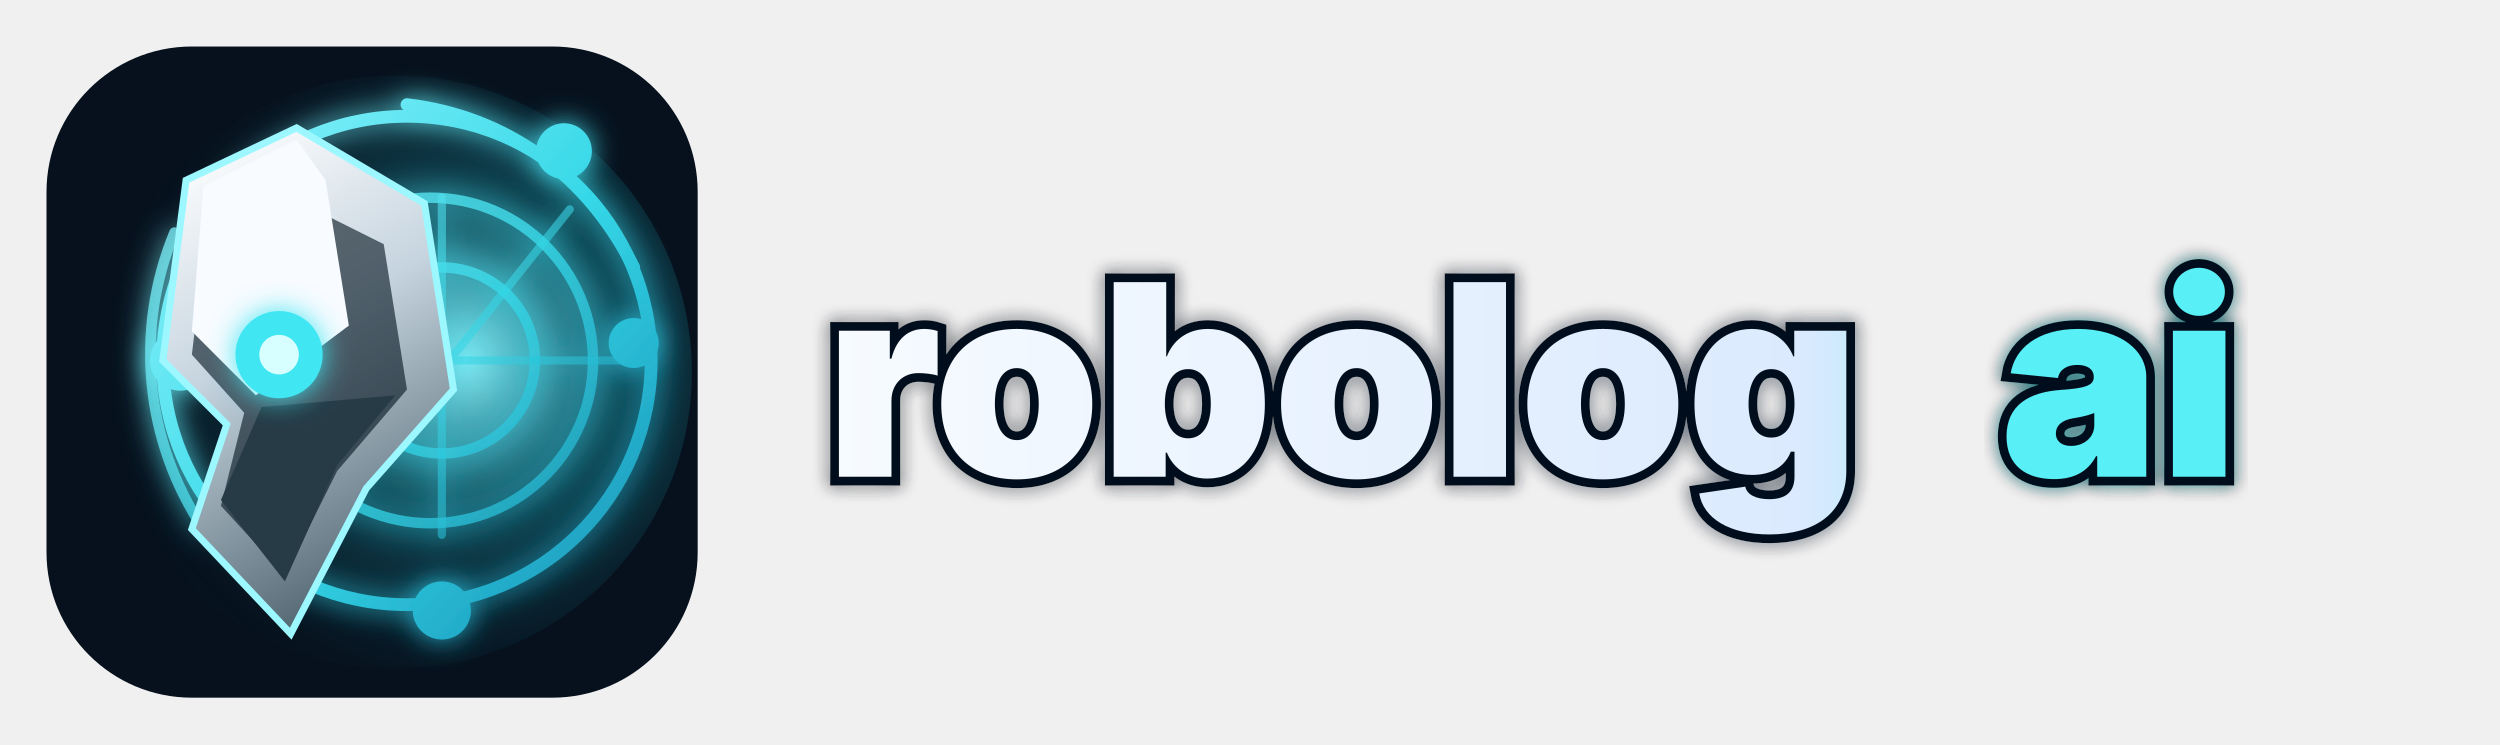
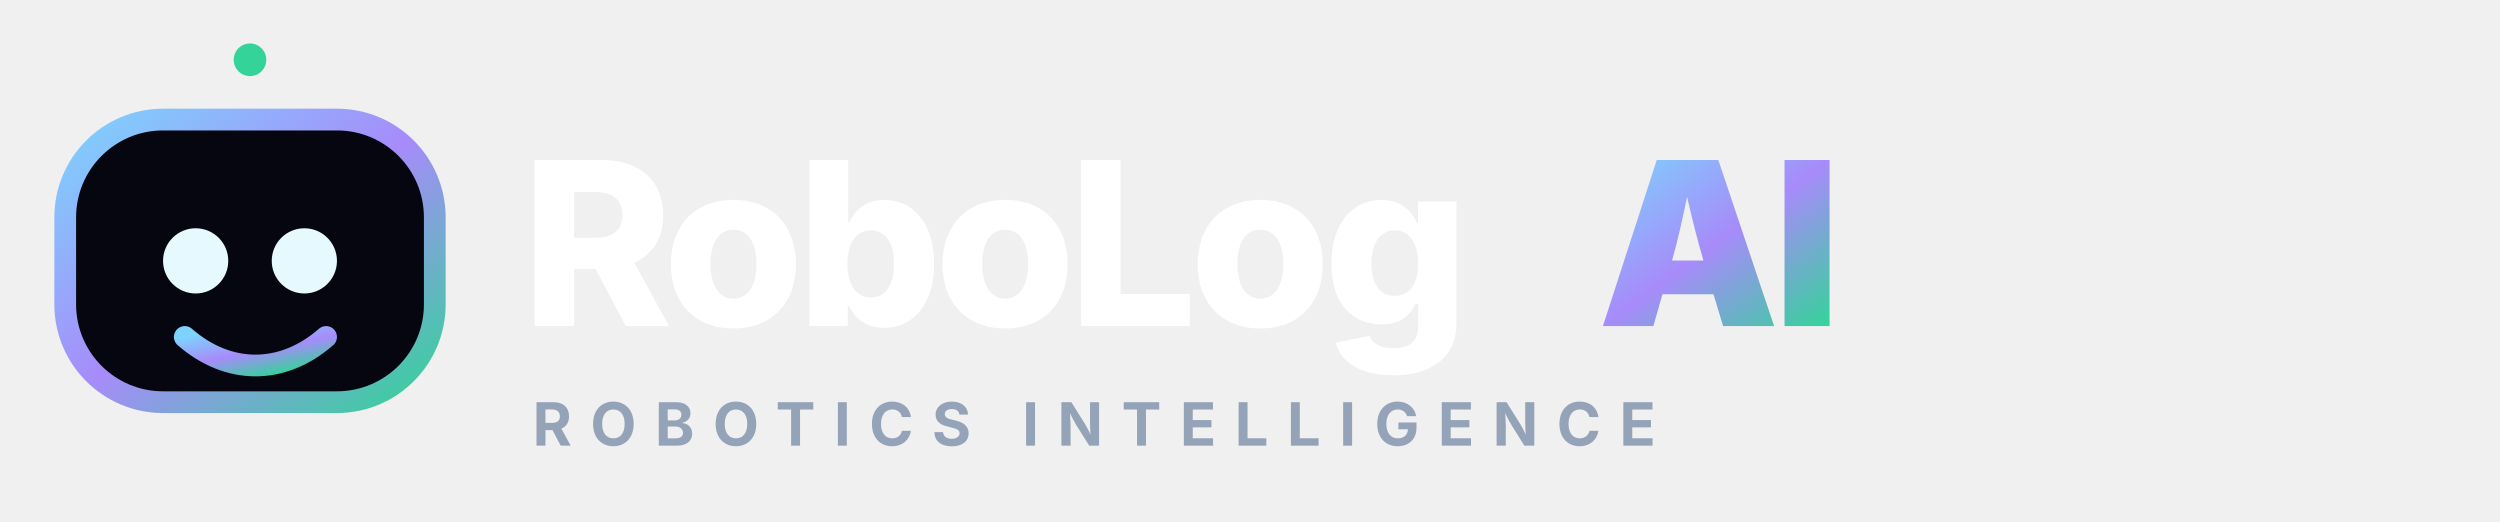
- <svg xmlns="http://www.w3.org/2000/svg" viewBox="0 0 430 128" role="img" aria-label="robologai full logo">
+ <svg xmlns="http://www.w3.org/2000/svg" viewBox="0 0 460 96" role="img" aria-label="RoboLogAI">
  <defs>
-     <radialGradient id="iconGlow" cx="62%" cy="48%" r="62%">
-       <stop offset="0" stop-color="#8ff7ff" stop-opacity="0.95" />
-       <stop offset="0.45" stop-color="#29d3e6" stop-opacity="0.28" />
-       <stop offset="1" stop-color="#06121d" stop-opacity="0" />
-     </radialGradient>
-     <linearGradient id="metal" x1="34" x2="77" y1="24" y2="100" gradientUnits="userSpaceOnUse">
-       <stop offset="0" stop-color="#ffffff" />
-       <stop offset="0.42" stop-color="#c6d4df" />
-       <stop offset="1" stop-color="#465b66" />
+     <linearGradient id="aiGradient" x1="0" y1="0" x2="1" y2="1">
+       <stop offset="0%" stop-color="#7dd3fc" />
+       <stop offset="50%" stop-color="#a78bfa" />
+       <stop offset="100%" stop-color="#34d399" />
    </linearGradient>
-     <linearGradient id="cyan" x1="18" x2="112" y1="22" y2="106" gradientUnits="userSpaceOnUse">
-       <stop offset="0" stop-color="#98f8ff" />
-       <stop offset="0.56" stop-color="#35d7e7" />
-       <stop offset="1" stop-color="#178fb5" />
-     </linearGradient>
-     <linearGradient id="textMain" x1="142" x2="388" y1="74" y2="74" gradientUnits="userSpaceOnUse">
-       <stop offset="0" stop-color="#f7fbff" />
-       <stop offset="0.68" stop-color="#dbeafe" />
-       <stop offset="1" stop-color="#58eff7" />
-     </linearGradient>
-     <filter id="softGlow" x="-35%" y="-35%" width="170%" height="170%">
-       <feGaussianBlur stdDeviation="2.4" result="blur" />
-       <feMerge>
-         <feMergeNode in="blur" />
-         <feMergeNode in="SourceGraphic" />
-       </feMerge>
-     </filter>
-     <filter id="textGlow" x="-10%" y="-30%" width="120%" height="160%">
-       <feGaussianBlur stdDeviation="1.4" result="blur" />
-       <feMerge>
-         <feMergeNode in="blur" />
-         <feMergeNode in="SourceGraphic" />
-       </feMerge>
-     </filter>
  </defs>
-   <g>
-     <rect width="112" height="112" x="8" y="8" rx="25" fill="#06111d" />
-     <circle cx="68" cy="64" r="51" fill="url(#iconGlow)" />
-     <g fill="none" stroke="url(#cyan)" stroke-linecap="round" filter="url(#softGlow)">
-       <circle cx="70" cy="62" r="42" stroke-width="2.2" />
-       <circle cx="74" cy="62" r="28" stroke-width="1.8" opacity="0.82" />
-       <circle cx="76" cy="62" r="16" stroke-width="1.8" opacity="0.82" />
-       <path d="M70 18c17 2 31 12 39 28" stroke-width="2.2" />
-       <path d="M35 91c-10-15-12-34-5-51" stroke-width="1.8" opacity="0.76" />
-       <path d="M76 34v58M47 62h61M98 36 55 90" stroke-width="1.4" opacity="0.58" />
-     </g>
-     <g fill="url(#cyan)" filter="url(#softGlow)">
-       <circle cx="31" cy="62" r="5.2" />
-       <circle cx="97" cy="26" r="4.8" />
-       <circle cx="109" cy="59" r="4.3" />
-       <circle cx="76" cy="105" r="5" />
-     </g>
-     <path fill="url(#metal)" stroke="#9cf7ff" stroke-width="1.2" d="M51 22 32 31l-4 31 11 11-6 18 17 18 13-25 15-17-5-32-22-13Z" />
-     <path fill="#071722" opacity="0.62" d="m36 36-3 25 9 10-4 16 11 12 9-18 12-14-4-25-16-8-14 2Z" />
-     <path fill="#f8fbff" d="m51 24-16 8-2 25 11 11 16-12-4-25-5-7Z" />
-     <path fill="#263b46" d="m45 70-7 16 11 14 9-20 10-12-23 2Z" />
-     <circle cx="48" cy="61" r="7.5" fill="#41e6f2" filter="url(#softGlow)" />
-     <circle cx="48" cy="61" r="3.4" fill="#d8ffff" />
+   <rect width="460" height="96" rx="24" fill="transparent" />
+   <g transform="translate(12 14)">
+     <rect x="0" y="8" width="68" height="52" rx="18" fill="#05060f" stroke="url(#aiGradient)" stroke-width="4" />
+     <circle cx="24" cy="34" r="6" fill="#e5f9ff" />
+     <circle cx="44" cy="34" r="6" fill="#e5f9ff" />
+     <path d="M22 48c8 7 18 7 26 0" fill="none" stroke="url(#aiGradient)" stroke-width="4" stroke-linecap="round" />
+     <path d="M34 8V0" stroke="url(#aiGradient)" stroke-width="4" stroke-linecap="round" />
+     <circle cx="34" cy="-3" r="3" fill="#34d399" />
  </g>
-   <text x="142" y="82" fill="url(#textMain)" stroke="#06111d" stroke-width="3" paint-order="stroke fill" filter="url(#textGlow)" font-family="Inter, Arial, sans-serif" font-size="46" font-weight="850" letter-spacing="0">robolog</text>
-   <text x="344" y="82" fill="#58eff7" stroke="#06111d" stroke-width="3" paint-order="stroke fill" filter="url(#textGlow)" font-family="Inter, Arial, sans-serif" font-size="46" font-weight="850" letter-spacing="0">ai</text>
+   <text x="96" y="60" font-family="Inter, Arial, Helvetica, sans-serif" font-size="42" font-weight="800" letter-spacing="-1.4" fill="#ffffff">
+     RoboLog
+   </text>
+   <text x="294" y="60" font-family="Inter, Arial, Helvetica, sans-serif" font-size="42" font-weight="900" letter-spacing="-1" fill="url(#aiGradient)">
+     AI
+   </text>
+   <text x="98" y="82" font-family="Inter, Arial, Helvetica, sans-serif" font-size="11" font-weight="700" letter-spacing="3.4" fill="#94a3b8">
+     ROBOTICS INTELLIGENCE
+   </text>
</svg>
